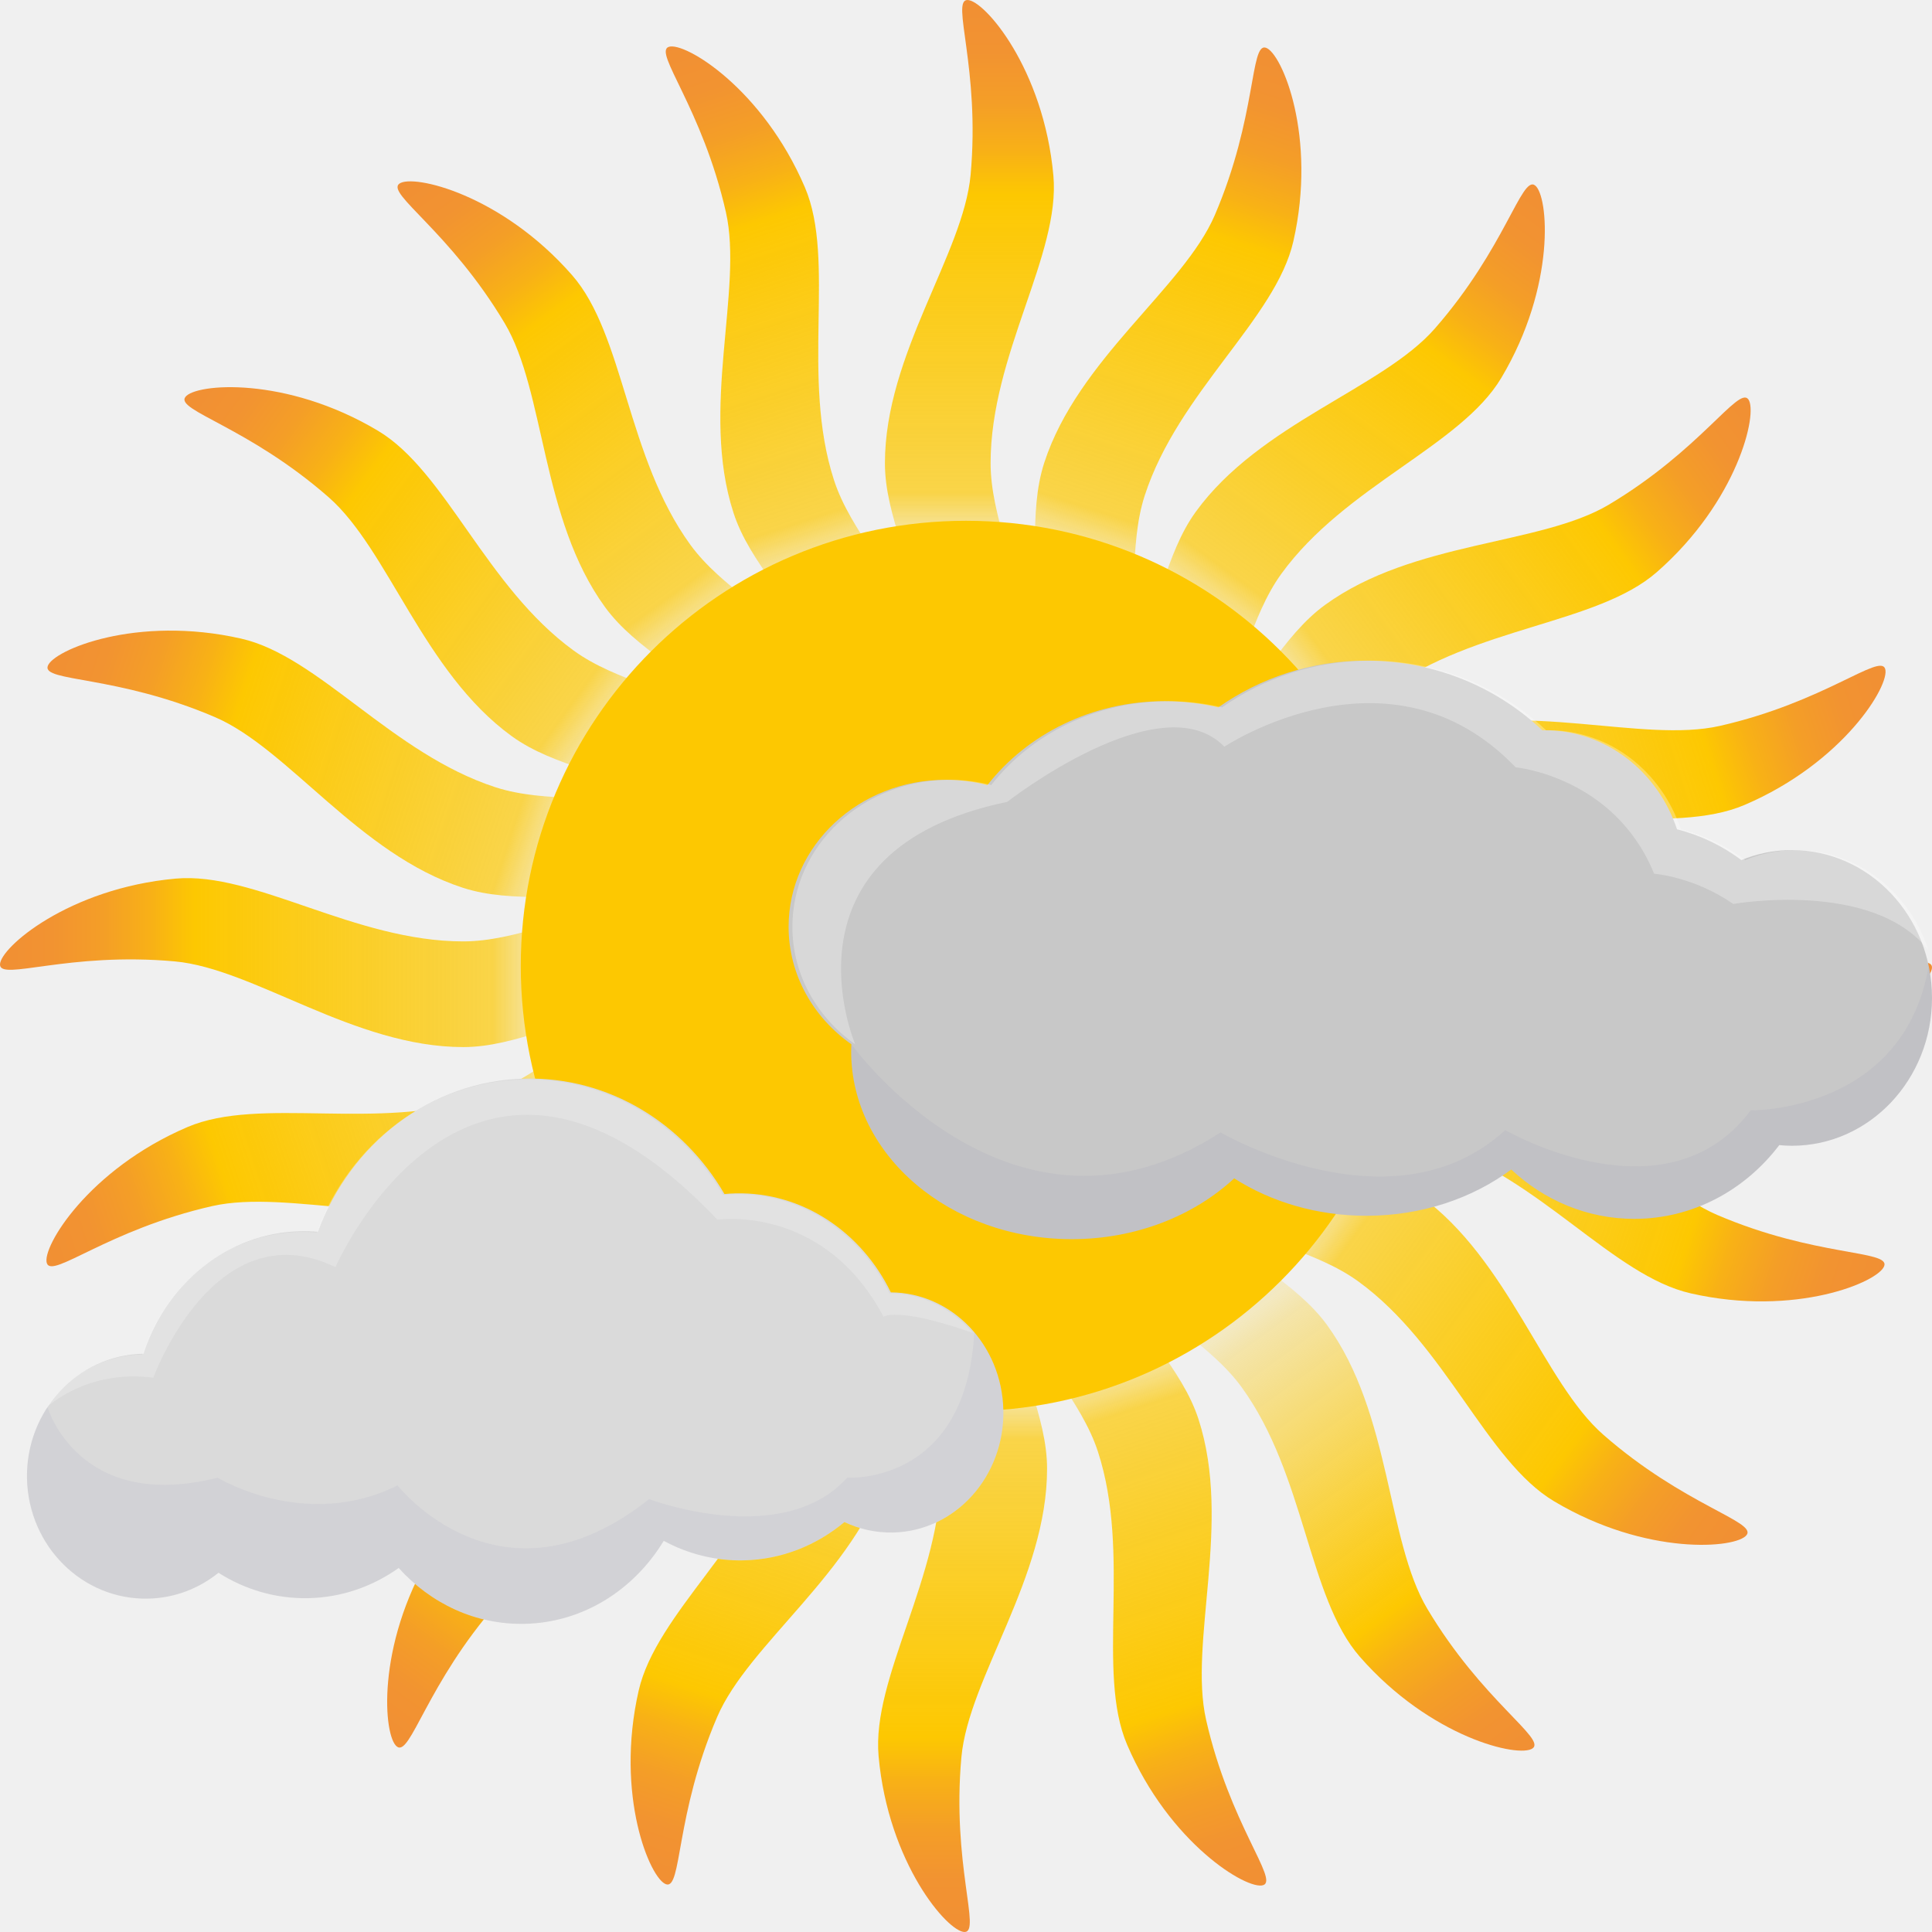
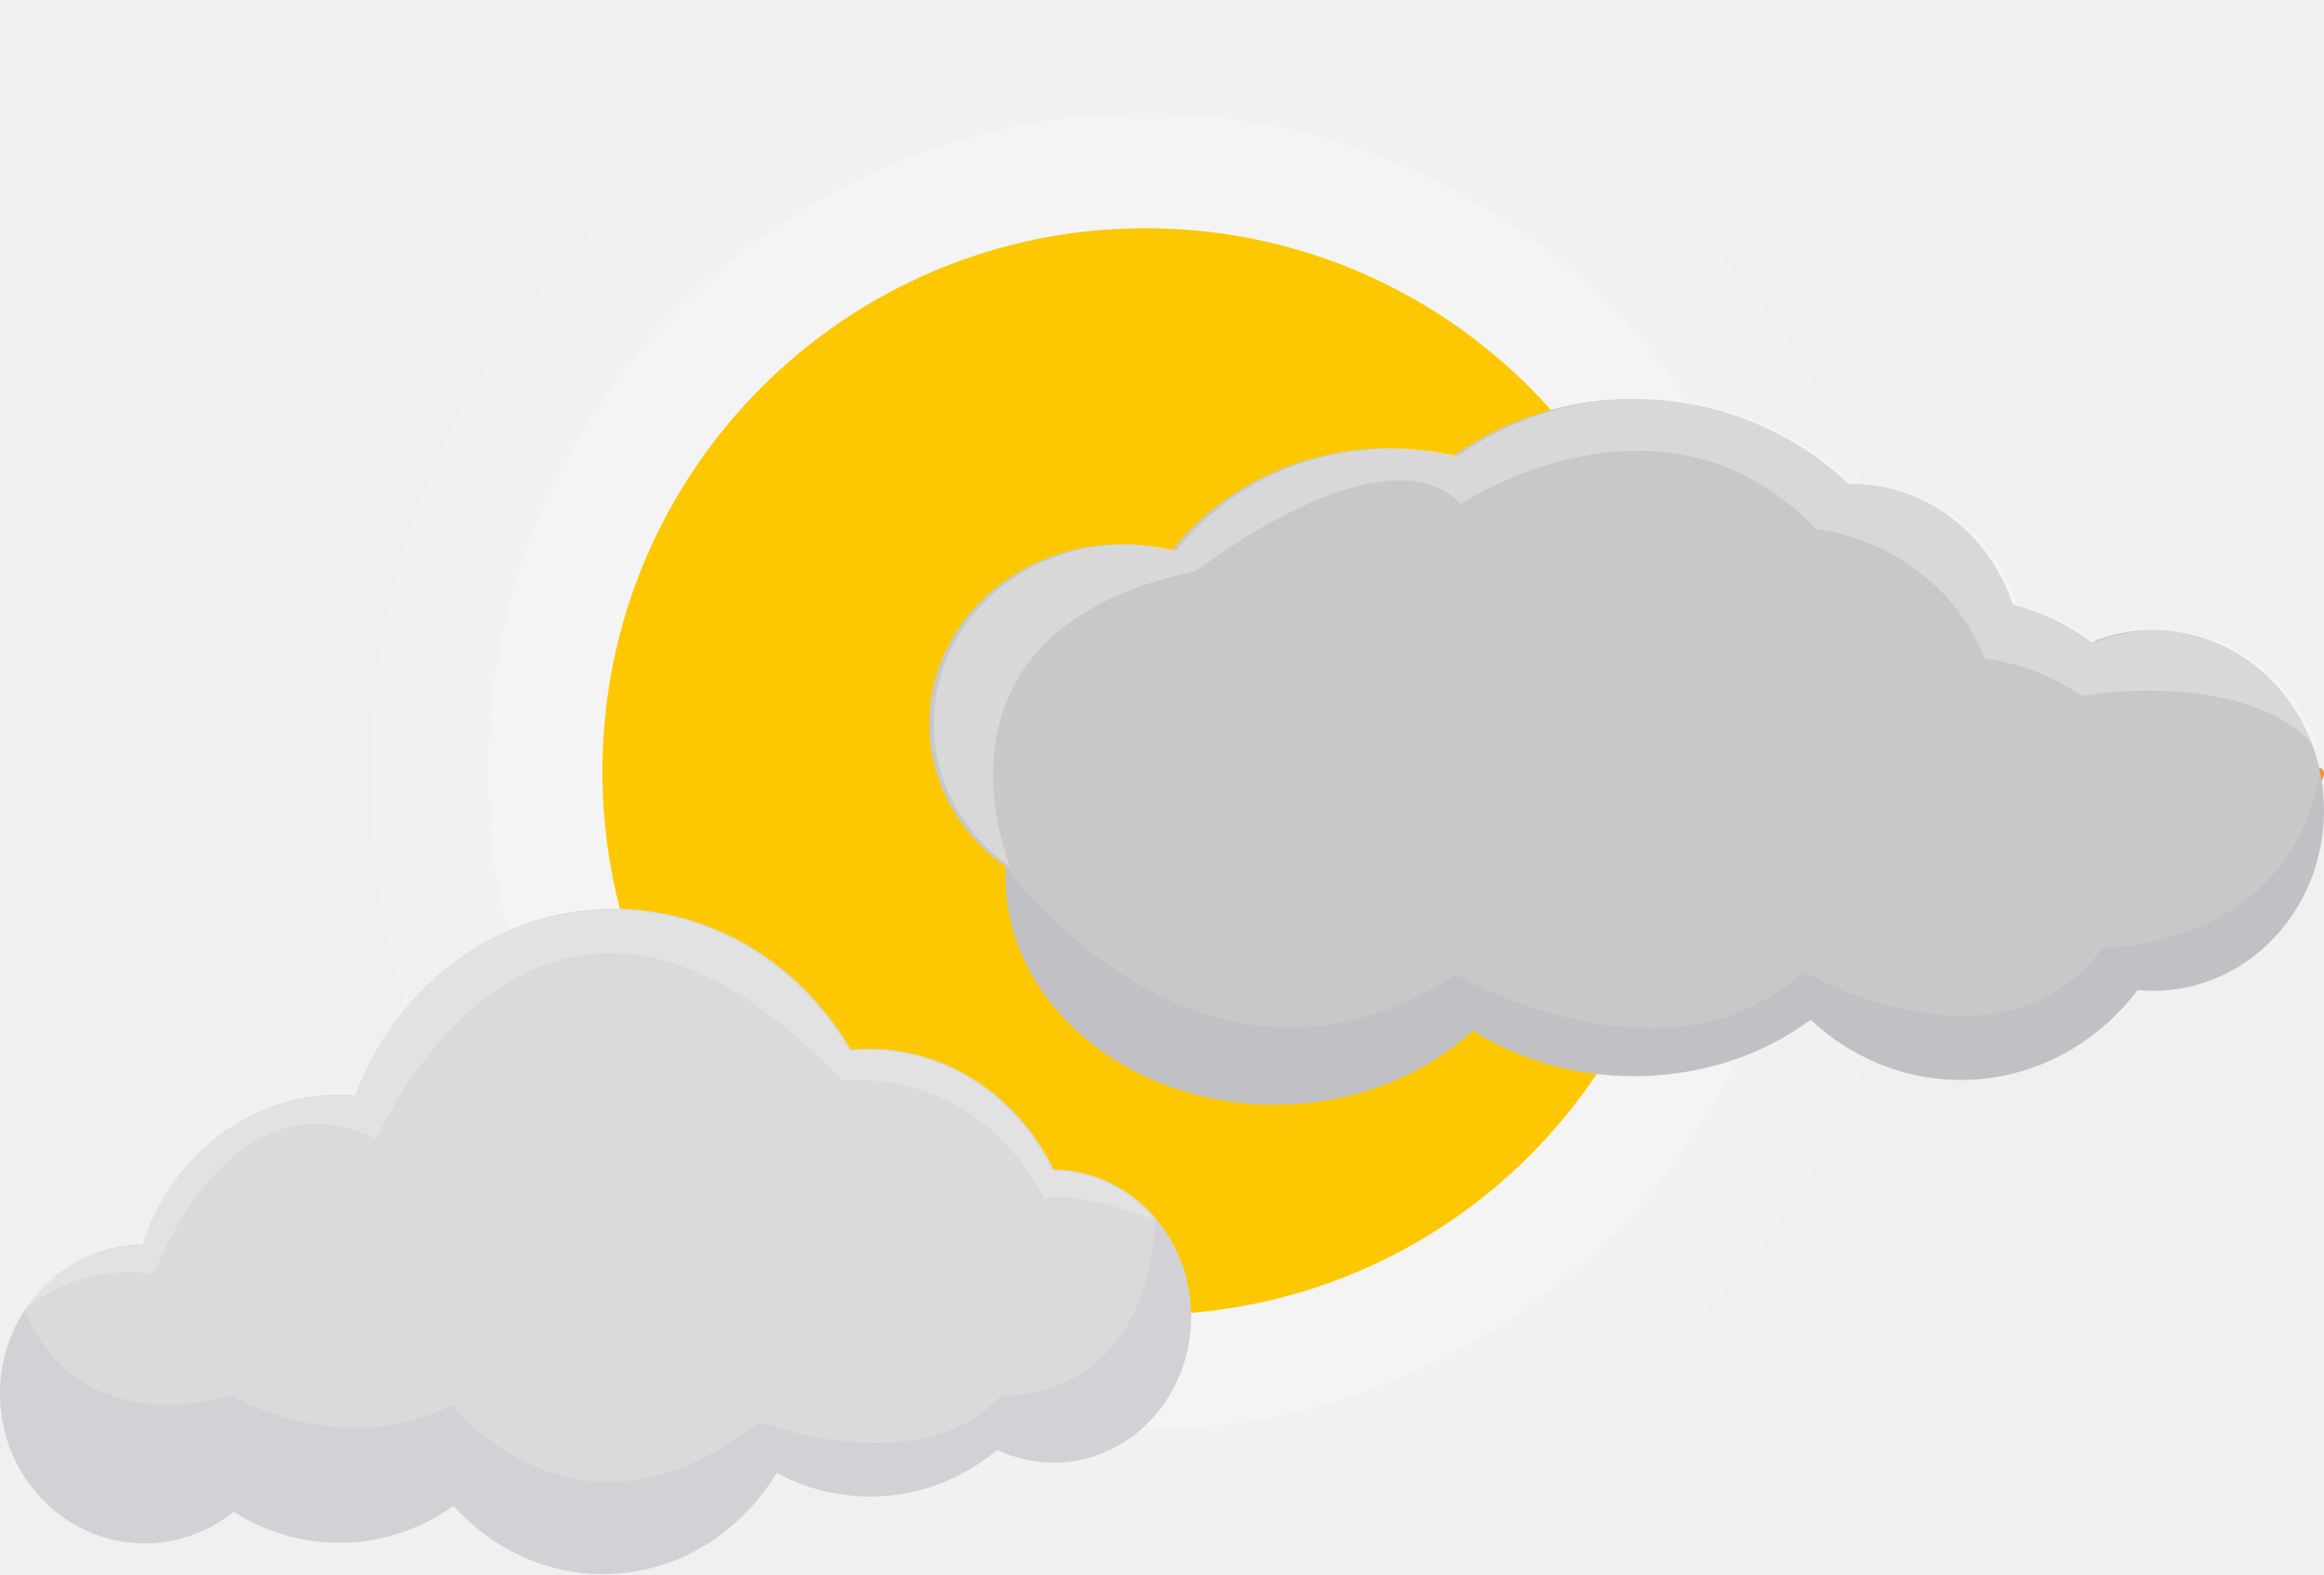
- <svg xmlns="http://www.w3.org/2000/svg" version="1.1" x="0px" y="0px" width="390.54px" height="390.541px" viewBox="0 0 390.54 390.541" enable-background="new 0 0 390.54 390.541" xml:space="preserve">
+ <svg xmlns="http://www.w3.org/2000/svg" version="1.1" x="0px" y="0px" width="385.087px" height="260.803px" viewBox="0 0 385.087 260.803" enable-background="new 0 0 385.087 260.803" xml:space="preserve">
+   <g id="Layer_5">
+     <circle opacity="0.1" fill="#FFFFFF" cx="189.819" cy="128.497" r="128.497" />
+   </g>
+   <g id="Layer_4">
+     <circle opacity="0.2" fill="#FFFFFF" cx="189.818" cy="127.808" r="108.997" />
+   </g>
  <g id="Layer_2">
-     <linearGradient id="SVGID_1_" gradientUnits="userSpaceOnUse" x1="195.96" y1="124.091" x2="195.96" y2="-0.455">
+     <linearGradient id="SVGID_1_" gradientUnits="userSpaceOnUse" x1="180.665" y1="37.794" x2="180.665" y2="-86.754" gradientTransform="matrix(-0.5878 -0.809 0.809 -0.5878 207.4465 337.4615)">
      <stop offset="0" style="stop-color:#FFFFFF;stop-opacity:0" />
      <stop offset="0.052" style="stop-color:#FEEDAE;stop-opacity:0.186" />
      <stop offset="0.105" style="stop-color:#FEDD64;stop-opacity:0.371" />
      <stop offset="0.148" style="stop-color:#FDD22E;stop-opacity:0.524" />
      <stop offset="0.18" style="stop-color:#FDCB0D;stop-opacity:0.638" />
      <stop offset="0.197" style="stop-color:#FDC800;stop-opacity:0.7" />
      <stop offset="0.68" style="stop-color:#FDC801" />
      <stop offset="0.75" style="stop-color:#F8B116" />
      <stop offset="0.83" style="stop-color:#F49E27" />
      <stop offset="0.912" style="stop-color:#F29331" />
      <stop offset="1" style="stop-color:#F18F34" />
    </linearGradient>
-     <path fill="url(#SVGID_1_)" d="M205.647,124.546c0.385-9.678-5.404-20.078-5.404-30.91c0-21.966,14.137-42.166,12.693-58.137   C210.979,13.872,198.956,0,195.562,0c-3.385,0,2.597,13.801,0.641,35.333c-1.455,15.997-17.322,36.26-17.322,58.303   c0,10.832,6.21,21.232,6.597,30.91H205.647z" />
-     <linearGradient id="SVGID_2_" gradientUnits="userSpaceOnUse" x1="192.251" y1="123.504" x2="192.251" y2="-1.042" gradientTransform="matrix(0.9511 -0.309 0.309 0.9511 -47.0765 69.3119)">
+     <path fill="url(#SVGID_1_)" d="M126.5,160.983c-8.057,5.379-13.066,16.174-21.83,22.541   c-17.771,12.912-42.424,13.347-54.494,23.904c-16.347,14.295-20.502,32.176-18.508,34.92c1.99,2.74,9.64-10.213,28.209-21.285   c13.797-8.228,39.518-7.298,57.35-20.256c8.765-6.368,13.528-17.506,21.129-23.505L126.5,160.983z" />
+     <linearGradient id="SVGID_2_" gradientUnits="userSpaceOnUse" x1="202.509" y1="44.625" x2="202.509" y2="-79.92" gradientTransform="matrix(0 1 -1 0 305.6226 -74.0117)">
      <stop offset="0" style="stop-color:#FFFFFF;stop-opacity:0" />
      <stop offset="0.052" style="stop-color:#FEEDAE;stop-opacity:0.186" />
      <stop offset="0.105" style="stop-color:#FEDD64;stop-opacity:0.371" />
      <stop offset="0.148" style="stop-color:#FDD22E;stop-opacity:0.524" />
      <stop offset="0.18" style="stop-color:#FDCB0D;stop-opacity:0.638" />
      <stop offset="0.197" style="stop-color:#FDC800;stop-opacity:0.7" />
      <stop offset="0.68" style="stop-color:#FDC801" />
      <stop offset="0.75" style="stop-color:#F8B116" />
      <stop offset="0.83" style="stop-color:#F49E27" />
      <stop offset="0.912" style="stop-color:#F29331" />
      <stop offset="1" style="stop-color:#F18F34" />
    </linearGradient>
-     <path fill="url(#SVGID_2_)" d="M183.284,124.801c-2.624-9.323-11.344-17.425-14.691-27.727   c-6.788-20.891,0.416-44.472-5.894-59.214c-8.544-19.965-24.266-29.442-27.493-28.394c-3.22,1.046,6.734,12.323,11.528,33.406   c3.56,15.663-5.271,39.839,1.541,60.803c3.348,10.302,12.468,18.273,15.826,27.358L183.284,124.801z" />
-     <linearGradient id="SVGID_3_" gradientUnits="userSpaceOnUse" x1="188.904" y1="121.799" x2="188.904" y2="-2.747" gradientTransform="matrix(0.809 -0.5878 0.5878 0.809 -70.4297 149.7777)">
-       <stop offset="0" style="stop-color:#FFFFFF;stop-opacity:0" />
-       <stop offset="0.052" style="stop-color:#FEEDAE;stop-opacity:0.186" />
-       <stop offset="0.105" style="stop-color:#FEDD64;stop-opacity:0.371" />
-       <stop offset="0.148" style="stop-color:#FDD22E;stop-opacity:0.524" />
-       <stop offset="0.18" style="stop-color:#FDCB0D;stop-opacity:0.638" />
-       <stop offset="0.197" style="stop-color:#FDC800;stop-opacity:0.7" />
-       <stop offset="0.68" style="stop-color:#FDC801" />
-       <stop offset="0.75" style="stop-color:#F8B116" />
-       <stop offset="0.83" style="stop-color:#F49E27" />
-       <stop offset="0.912" style="stop-color:#F29331" />
-       <stop offset="1" style="stop-color:#F18F34" />
-     </linearGradient>
-     <path fill="url(#SVGID_3_)" d="M162.095,131.954c-5.377-8.057-16.173-13.067-22.541-21.83   c-12.911-17.771-13.347-42.423-23.903-54.495c-14.295-16.347-32.176-20.502-34.921-18.507c-2.739,1.989,10.213,9.639,21.286,28.208   c8.227,13.796,7.299,39.518,20.256,57.35c6.367,8.764,17.504,13.527,23.505,21.129L162.095,131.954z" />
-     <linearGradient id="SVGID_4_" gradientUnits="userSpaceOnUse" x1="186.25" y1="119.145" x2="186.25" y2="-5.401" gradientTransform="matrix(0.5878 -0.809 0.809 0.5878 -67.7744 233.5231)">
-       <stop offset="0" style="stop-color:#FFFFFF;stop-opacity:0" />
-       <stop offset="0.052" style="stop-color:#FEEDAE;stop-opacity:0.186" />
-       <stop offset="0.105" style="stop-color:#FEDD64;stop-opacity:0.371" />
-       <stop offset="0.148" style="stop-color:#FDD22E;stop-opacity:0.524" />
-       <stop offset="0.18" style="stop-color:#FDCB0D;stop-opacity:0.638" />
-       <stop offset="0.197" style="stop-color:#FDC800;stop-opacity:0.7" />
-       <stop offset="0.68" style="stop-color:#FDC801" />
-       <stop offset="0.75" style="stop-color:#F8B116" />
-       <stop offset="0.83" style="stop-color:#F49E27" />
-       <stop offset="0.912" style="stop-color:#F29331" />
-       <stop offset="1" style="stop-color:#F18F34" />
-     </linearGradient>
-     <path fill="url(#SVGID_4_)" d="M144.152,145.305c-7.604-6.001-19.419-7.43-28.184-13.796   c-17.771-12.911-25.803-36.223-39.573-44.441c-18.646-11.129-36.937-9.556-38.931-6.811c-1.99,2.739,12.691,6.011,28.961,20.25   c12.088,10.579,19.153,35.328,36.986,48.283c8.764,6.368,20.828,7.456,28.884,12.832L144.152,145.305z" />
-     <linearGradient id="SVGID_5_" gradientUnits="userSpaceOnUse" x1="184.545" y1="115.799" x2="184.545" y2="-8.748" gradientTransform="matrix(0.309 -0.9511 0.9511 0.309 -39.3704 312.3488)">
-       <stop offset="0" style="stop-color:#FFFFFF;stop-opacity:0" />
-       <stop offset="0.052" style="stop-color:#FEEDAE;stop-opacity:0.186" />
-       <stop offset="0.105" style="stop-color:#FEDD64;stop-opacity:0.371" />
-       <stop offset="0.148" style="stop-color:#FDD22E;stop-opacity:0.524" />
-       <stop offset="0.18" style="stop-color:#FDCB0D;stop-opacity:0.638" />
-       <stop offset="0.197" style="stop-color:#FDC800;stop-opacity:0.7" />
-       <stop offset="0.68" style="stop-color:#FDC801" />
-       <stop offset="0.75" style="stop-color:#F8B116" />
-       <stop offset="0.83" style="stop-color:#F49E27" />
-       <stop offset="0.912" style="stop-color:#F29331" />
-       <stop offset="1" style="stop-color:#F18F34" />
-     </linearGradient>
-     <path fill="url(#SVGID_5_)" d="M131.214,163.547c-9.086-3.358-20.765-1.065-31.067-4.412   c-20.891-6.787-35.733-26.476-51.369-30.037c-21.174-4.823-38.082,2.326-39.13,5.553c-1.047,3.22,13.928,1.795,33.801,10.31   c14.766,6.326,29.133,27.681,50.097,34.491c10.303,3.348,22.113,0.655,31.436,3.278L131.214,163.547z" />
-     <linearGradient id="SVGID_6_" gradientUnits="userSpaceOnUse" x1="183.96" y1="112.09" x2="183.96" y2="-12.456" gradientTransform="matrix(-2.980232e-008 -1 1 -2.980232e-008 12.0015 378.54)">
-       <stop offset="0" style="stop-color:#FFFFFF;stop-opacity:0" />
-       <stop offset="0.052" style="stop-color:#FEEDAE;stop-opacity:0.186" />
-       <stop offset="0.105" style="stop-color:#FEDD64;stop-opacity:0.371" />
-       <stop offset="0.148" style="stop-color:#FDD22E;stop-opacity:0.524" />
-       <stop offset="0.18" style="stop-color:#FDCB0D;stop-opacity:0.638" />
-       <stop offset="0.197" style="stop-color:#FDC800;stop-opacity:0.7" />
-       <stop offset="0.68" style="stop-color:#FDC801" />
-       <stop offset="0.75" style="stop-color:#F8B116" />
-       <stop offset="0.83" style="stop-color:#F49E27" />
-       <stop offset="0.912" style="stop-color:#F29331" />
-       <stop offset="1" style="stop-color:#F18F34" />
-     </linearGradient>
-     <path fill="url(#SVGID_6_)" d="M124.546,184.894c-9.679-0.385-20.078,5.404-30.91,5.404c-21.966,0.001-42.166-14.138-58.138-12.692   C13.871,179.563-0.001,191.586,0,194.979c-0.001,3.386,13.801-2.597,35.332-0.64c15.998,1.454,36.261,17.324,58.304,17.322   c10.833,0,21.233-6.21,30.91-6.596V184.894z" />
-     <linearGradient id="SVGID_7_" gradientUnits="userSpaceOnUse" x1="184.547" y1="108.381" x2="184.547" y2="-16.165" gradientTransform="matrix(-0.309 -0.9511 0.9511 -0.309 81.3134 425.6165)">
-       <stop offset="0" style="stop-color:#FFFFFF;stop-opacity:0" />
-       <stop offset="0.052" style="stop-color:#FEEDAE;stop-opacity:0.186" />
-       <stop offset="0.105" style="stop-color:#FEDD64;stop-opacity:0.371" />
-       <stop offset="0.148" style="stop-color:#FDD22E;stop-opacity:0.524" />
-       <stop offset="0.18" style="stop-color:#FDCB0D;stop-opacity:0.638" />
-       <stop offset="0.197" style="stop-color:#FDC800;stop-opacity:0.7" />
-       <stop offset="0.68" style="stop-color:#FDC801" />
-       <stop offset="0.75" style="stop-color:#F8B116" />
-       <stop offset="0.83" style="stop-color:#F49E27" />
-       <stop offset="0.912" style="stop-color:#F29331" />
-       <stop offset="1" style="stop-color:#F18F34" />
-     </linearGradient>
-     <path fill="url(#SVGID_7_)" d="M124.801,207.257c-9.324,2.625-17.426,11.344-27.728,14.691   c-20.891,6.789-44.472-0.416-59.214,5.895c-19.964,8.544-29.441,24.266-28.393,27.492c1.046,3.221,12.323-6.734,33.405-11.526   c15.664-3.562,39.839,5.271,60.803-1.543c10.303-3.348,18.275-12.468,27.358-15.825L124.801,207.257z" />
-     <linearGradient id="SVGID_8_" gradientUnits="userSpaceOnUse" x1="186.251" y1="105.034" x2="186.251" y2="-19.512" gradientTransform="matrix(-0.5878 -0.809 0.809 -0.5878 161.7806 448.9698)">
-       <stop offset="0" style="stop-color:#FFFFFF;stop-opacity:0" />
-       <stop offset="0.052" style="stop-color:#FEEDAE;stop-opacity:0.186" />
-       <stop offset="0.105" style="stop-color:#FEDD64;stop-opacity:0.371" />
-       <stop offset="0.148" style="stop-color:#FDD22E;stop-opacity:0.524" />
-       <stop offset="0.18" style="stop-color:#FDCB0D;stop-opacity:0.638" />
-       <stop offset="0.197" style="stop-color:#FDC800;stop-opacity:0.7" />
-       <stop offset="0.68" style="stop-color:#FDC801" />
-       <stop offset="0.75" style="stop-color:#F8B116" />
-       <stop offset="0.83" style="stop-color:#F49E27" />
-       <stop offset="0.912" style="stop-color:#F29331" />
-       <stop offset="1" style="stop-color:#F18F34" />
-     </linearGradient>
-     <path fill="url(#SVGID_8_)" d="M131.953,228.446c-8.057,5.379-13.066,16.174-21.83,22.541   c-17.771,12.912-42.424,13.347-54.494,23.904c-16.347,14.295-20.502,32.176-18.508,34.92c1.99,2.74,9.64-10.213,28.209-21.285   c13.797-8.228,39.518-7.298,57.35-20.256c8.765-6.368,13.528-17.506,21.129-23.505L131.953,228.446z" />
-     <linearGradient id="SVGID_9_" gradientUnits="userSpaceOnUse" x1="188.907" y1="102.381" x2="188.907" y2="-22.165" gradientTransform="matrix(-0.809 -0.5878 0.5878 -0.809 245.5255 446.3155)">
-       <stop offset="0" style="stop-color:#FFFFFF;stop-opacity:0" />
-       <stop offset="0.052" style="stop-color:#FEEDAE;stop-opacity:0.186" />
-       <stop offset="0.105" style="stop-color:#FEDD64;stop-opacity:0.371" />
-       <stop offset="0.148" style="stop-color:#FDD22E;stop-opacity:0.524" />
-       <stop offset="0.18" style="stop-color:#FDCB0D;stop-opacity:0.638" />
-       <stop offset="0.197" style="stop-color:#FDC800;stop-opacity:0.7" />
-       <stop offset="0.68" style="stop-color:#FDC801" />
-       <stop offset="0.75" style="stop-color:#F8B116" />
-       <stop offset="0.83" style="stop-color:#F49E27" />
-       <stop offset="0.912" style="stop-color:#F29331" />
-       <stop offset="1" style="stop-color:#F18F34" />
-     </linearGradient>
-     <path fill="url(#SVGID_9_)" d="M145.304,246.389c-6,7.605-7.429,19.42-13.796,28.184c-12.911,17.771-36.224,25.804-44.44,39.574   c-11.129,18.646-9.556,36.937-6.811,38.93c2.739,1.991,6.012-12.691,20.251-28.96c10.578-12.089,35.328-19.152,48.283-36.986   c6.367-8.766,7.456-20.83,12.831-28.884L145.304,246.389z" />
-     <linearGradient id="SVGID_10_" gradientUnits="userSpaceOnUse" x1="192.251" y1="100.674" x2="192.251" y2="-23.872" gradientTransform="matrix(-0.9511 -0.309 0.309 -0.9511 324.3517 417.9085)">
-       <stop offset="0" style="stop-color:#FFFFFF;stop-opacity:0" />
-       <stop offset="0.052" style="stop-color:#FEEDAE;stop-opacity:0.186" />
-       <stop offset="0.105" style="stop-color:#FEDD64;stop-opacity:0.371" />
-       <stop offset="0.148" style="stop-color:#FDD22E;stop-opacity:0.524" />
-       <stop offset="0.18" style="stop-color:#FDCB0D;stop-opacity:0.638" />
-       <stop offset="0.197" style="stop-color:#FDC800;stop-opacity:0.7" />
-       <stop offset="0.68" style="stop-color:#FDC801" />
-       <stop offset="0.75" style="stop-color:#F8B116" />
-       <stop offset="0.83" style="stop-color:#F49E27" />
-       <stop offset="0.912" style="stop-color:#F29331" />
-       <stop offset="1" style="stop-color:#F18F34" />
-     </linearGradient>
-     <path fill="url(#SVGID_10_)" d="M163.546,259.327c-3.356,9.088-1.064,20.766-4.411,31.067   c-6.788,20.892-26.478,35.735-30.037,51.37c-4.822,21.174,2.326,38.082,5.553,39.129c3.221,1.048,1.796-13.928,10.311-33.801   c6.325-14.766,27.682-29.131,34.49-50.096c3.348-10.305,0.655-22.114,3.278-31.436L163.546,259.327z" />
-     <linearGradient id="SVGID_11_" gradientUnits="userSpaceOnUse" x1="195.963" y1="100.09" x2="195.963" y2="-24.456" gradientTransform="matrix(-1 0 0 -1 390.5439 366.5391)">
-       <stop offset="0" style="stop-color:#FFFFFF;stop-opacity:0" />
-       <stop offset="0.052" style="stop-color:#FEEDAE;stop-opacity:0.186" />
-       <stop offset="0.105" style="stop-color:#FEDD64;stop-opacity:0.371" />
-       <stop offset="0.148" style="stop-color:#FDD22E;stop-opacity:0.524" />
-       <stop offset="0.18" style="stop-color:#FDCB0D;stop-opacity:0.638" />
-       <stop offset="0.197" style="stop-color:#FDC800;stop-opacity:0.7" />
-       <stop offset="0.68" style="stop-color:#FDC801" />
-       <stop offset="0.75" style="stop-color:#F8B116" />
-       <stop offset="0.83" style="stop-color:#F49E27" />
-       <stop offset="0.912" style="stop-color:#F29331" />
-       <stop offset="1" style="stop-color:#F18F34" />
-     </linearGradient>
-     <path fill="url(#SVGID_11_)" d="M184.893,265.995c-0.383,9.681,5.405,20.078,5.405,30.91c0.001,21.967-14.139,42.168-12.692,58.138   c1.957,21.628,13.98,35.5,17.373,35.498c3.388,0.001-2.595-13.801-0.639-35.333c1.452-15.997,17.324-36.259,17.32-58.301   c0-10.836-6.209-21.235-6.596-30.91L184.893,265.995z" />
-     <linearGradient id="SVGID_12_" gradientUnits="userSpaceOnUse" x1="199.671" y1="100.677" x2="199.671" y2="-23.87" gradientTransform="matrix(-0.9511 0.309 -0.309 -0.9511 437.6185 297.2262)">
-       <stop offset="0" style="stop-color:#FFFFFF;stop-opacity:0" />
-       <stop offset="0.052" style="stop-color:#FEEDAE;stop-opacity:0.186" />
-       <stop offset="0.105" style="stop-color:#FEDD64;stop-opacity:0.371" />
-       <stop offset="0.148" style="stop-color:#FDD22E;stop-opacity:0.524" />
-       <stop offset="0.18" style="stop-color:#FDCB0D;stop-opacity:0.638" />
-       <stop offset="0.197" style="stop-color:#FDC800;stop-opacity:0.7" />
-       <stop offset="0.68" style="stop-color:#FDC801" />
-       <stop offset="0.75" style="stop-color:#F8B116" />
-       <stop offset="0.83" style="stop-color:#F49E27" />
-       <stop offset="0.912" style="stop-color:#F29331" />
-       <stop offset="1" style="stop-color:#F18F34" />
-     </linearGradient>
-     <path fill="url(#SVGID_12_)" d="M207.255,265.74c2.627,9.325,11.346,17.426,14.693,27.728c6.789,20.892-0.416,44.473,5.893,59.214   c8.545,19.965,24.268,29.442,27.494,28.393c3.221-1.046-6.734-12.323-11.527-33.406c-3.563-15.663,5.271-39.838-1.543-60.8   c-3.348-10.306-12.469-18.277-15.824-27.359L207.255,265.74z" />
-     <linearGradient id="SVGID_13_" gradientUnits="userSpaceOnUse" x1="203.012" y1="102.38" x2="203.012" y2="-22.167" gradientTransform="matrix(-0.809 0.5878 -0.5878 -0.809 460.9698 216.7604)">
-       <stop offset="0" style="stop-color:#FFFFFF;stop-opacity:0" />
-       <stop offset="0.052" style="stop-color:#FEEDAE;stop-opacity:0.08" />
-       <stop offset="0.105" style="stop-color:#FEDD64;stop-opacity:0.159" />
-       <stop offset="0.148" style="stop-color:#FDD22E;stop-opacity:0.225" />
-       <stop offset="0.18" style="stop-color:#FDCB0D;stop-opacity:0.273" />
-       <stop offset="0.197" style="stop-color:#FDC800;stop-opacity:0.3" />
-       <stop offset="0.68" style="stop-color:#FDC801" />
-       <stop offset="0.75" style="stop-color:#F8B116" />
-       <stop offset="0.83" style="stop-color:#F49E27" />
-       <stop offset="0.912" style="stop-color:#F29331" />
-       <stop offset="1" style="stop-color:#F18F34" />
-     </linearGradient>
-     <path fill="url(#SVGID_13_)" d="M228.444,258.588c5.381,8.057,16.176,13.067,22.543,21.83   c12.912,17.771,13.346,42.425,23.902,54.494c14.297,16.348,32.178,20.503,34.922,18.507c2.74-1.989-10.213-9.639-21.287-28.208   c-8.229-13.796-7.295-39.518-20.254-57.349c-6.369-8.766-17.508-13.529-23.504-21.13L228.444,258.588z" />
-     <linearGradient id="SVGID_14_" gradientUnits="userSpaceOnUse" x1="205.668" y1="105.036" x2="205.668" y2="-19.509" gradientTransform="matrix(-0.5878 0.809 -0.809 -0.5878 458.3135 133.015)">
-       <stop offset="0" style="stop-color:#FFFFFF;stop-opacity:0" />
-       <stop offset="0.052" style="stop-color:#FEEDAE;stop-opacity:0.186" />
-       <stop offset="0.105" style="stop-color:#FEDD64;stop-opacity:0.371" />
-       <stop offset="0.148" style="stop-color:#FDD22E;stop-opacity:0.524" />
-       <stop offset="0.18" style="stop-color:#FDCB0D;stop-opacity:0.638" />
-       <stop offset="0.197" style="stop-color:#FDC800;stop-opacity:0.7" />
-       <stop offset="0.68" style="stop-color:#FDC801" />
-       <stop offset="0.75" style="stop-color:#F8B116" />
-       <stop offset="0.83" style="stop-color:#F49E27" />
-       <stop offset="0.912" style="stop-color:#F29331" />
-       <stop offset="1" style="stop-color:#F18F34" />
-     </linearGradient>
-     <path fill="url(#SVGID_14_)" d="M246.388,245.237c7.607,6,19.42,7.43,28.184,13.796c17.773,12.91,25.805,36.224,39.572,44.44   c18.648,11.13,36.939,9.556,38.932,6.81c1.992-2.738-12.689-6.011-28.961-20.249c-12.088-10.578-19.15-35.329-36.984-48.283   c-8.768-6.368-20.832-7.457-28.885-12.832L246.388,245.237z" />
-     <linearGradient id="SVGID_15_" gradientUnits="userSpaceOnUse" x1="207.372" y1="108.382" x2="207.372" y2="-16.163" gradientTransform="matrix(-0.309 0.9511 -0.9511 -0.309 429.9105 54.1898)">
-       <stop offset="0" style="stop-color:#FFFFFF;stop-opacity:0" />
-       <stop offset="0.052" style="stop-color:#FEEDAE;stop-opacity:0.186" />
-       <stop offset="0.105" style="stop-color:#FEDD64;stop-opacity:0.371" />
-       <stop offset="0.148" style="stop-color:#FDD22E;stop-opacity:0.524" />
-       <stop offset="0.18" style="stop-color:#FDCB0D;stop-opacity:0.638" />
-       <stop offset="0.197" style="stop-color:#FDC800;stop-opacity:0.7" />
-       <stop offset="0.68" style="stop-color:#FDC801" />
-       <stop offset="0.75" style="stop-color:#F8B116" />
-       <stop offset="0.83" style="stop-color:#F49E27" />
-       <stop offset="0.912" style="stop-color:#F29331" />
-       <stop offset="1" style="stop-color:#F18F34" />
-     </linearGradient>
-     <path fill="url(#SVGID_15_)" d="M259.325,226.996c9.09,3.354,20.768,1.064,31.068,4.411c20.893,6.786,35.734,26.477,51.369,30.036   c21.176,4.823,38.084-2.326,39.129-5.554c1.049-3.22-13.926-1.795-33.799-10.309c-14.768-6.324-29.131-27.682-50.096-34.491   c-10.307-3.347-22.117-0.654-31.436-3.278L259.325,226.996z" />
-     <linearGradient id="SVGID_16_" gradientUnits="userSpaceOnUse" x1="207.962" y1="112.088" x2="207.962" y2="-12.457" gradientTransform="matrix(2.980232e-008 1 -1 2.980232e-008 378.5371 -12.001)">
-       <stop offset="0" style="stop-color:#FFFFFF;stop-opacity:0" />
-       <stop offset="0.052" style="stop-color:#FEEDAE;stop-opacity:0.186" />
-       <stop offset="0.105" style="stop-color:#FEDD64;stop-opacity:0.371" />
-       <stop offset="0.148" style="stop-color:#FDD22E;stop-opacity:0.524" />
-       <stop offset="0.18" style="stop-color:#FDCB0D;stop-opacity:0.638" />
-       <stop offset="0.197" style="stop-color:#FDC800;stop-opacity:0.7" />
-       <stop offset="0.68" style="stop-color:#FDC801" />
-       <stop offset="0.75" style="stop-color:#F8B116" />
-       <stop offset="0.83" style="stop-color:#F49E27" />
-       <stop offset="0.912" style="stop-color:#F29331" />
-       <stop offset="1" style="stop-color:#F18F34" />
-     </linearGradient>
-     <path fill="url(#SVGID_16_)" d="M265.995,205.649c9.68,0.381,20.078-5.405,30.91-5.406c21.967-0.002,42.166,14.139,58.135,12.693   c21.631-1.957,35.502-13.981,35.5-17.374c0.002-3.386-13.799,2.597-35.332,0.641c-15.998-1.452-36.26-17.325-58.303-17.322   c-10.834,0.001-21.236,6.212-30.908,6.596L265.995,205.649z" />
-     <linearGradient id="SVGID_17_" gradientUnits="userSpaceOnUse" x1="207.373" y1="115.796" x2="207.373" y2="-8.75" gradientTransform="matrix(0.309 0.9511 -0.9511 0.309 309.2257 -59.0755)">
-       <stop offset="0" style="stop-color:#FFFFFF;stop-opacity:0" />
-       <stop offset="0.052" style="stop-color:#FEEDAE;stop-opacity:0.186" />
-       <stop offset="0.105" style="stop-color:#FEDD64;stop-opacity:0.371" />
-       <stop offset="0.148" style="stop-color:#FDD22E;stop-opacity:0.524" />
-       <stop offset="0.18" style="stop-color:#FDCB0D;stop-opacity:0.638" />
-       <stop offset="0.197" style="stop-color:#FDC800;stop-opacity:0.7" />
-       <stop offset="0.68" style="stop-color:#FDC801" />
-       <stop offset="0.75" style="stop-color:#F8B116" />
-       <stop offset="0.83" style="stop-color:#F49E27" />
-       <stop offset="0.912" style="stop-color:#F29331" />
-       <stop offset="1" style="stop-color:#F18F34" />
-     </linearGradient>
-     <path fill="url(#SVGID_17_)" d="M265.739,183.286c9.326-2.629,17.426-11.346,27.729-14.692c20.891-6.79,44.471,0.416,59.211-5.894   c19.967-8.545,29.445-24.268,28.395-27.493c-1.045-3.222-12.322,6.733-33.404,11.526c-15.664,3.563-39.84-5.272-60.803,1.543   c-10.305,3.349-18.277,12.469-27.357,15.824L265.739,183.286z" />
-     <linearGradient id="SVGID_18_" gradientUnits="userSpaceOnUse" x1="205.667" y1="119.142" x2="205.667" y2="-5.404" gradientTransform="matrix(0.5878 0.809 -0.809 0.5878 228.7594 -82.4287)">
-       <stop offset="0" style="stop-color:#FFFFFF;stop-opacity:0" />
-       <stop offset="0.052" style="stop-color:#FEEDAE;stop-opacity:0.186" />
-       <stop offset="0.105" style="stop-color:#FEDD64;stop-opacity:0.371" />
-       <stop offset="0.148" style="stop-color:#FDD22E;stop-opacity:0.524" />
-       <stop offset="0.18" style="stop-color:#FDCB0D;stop-opacity:0.638" />
-       <stop offset="0.197" style="stop-color:#FDC800;stop-opacity:0.7" />
-       <stop offset="0.68" style="stop-color:#FDC801" />
-       <stop offset="0.75" style="stop-color:#F8B116" />
-       <stop offset="0.83" style="stop-color:#F49E27" />
-       <stop offset="0.912" style="stop-color:#F29331" />
-       <stop offset="1" style="stop-color:#F18F34" />
-     </linearGradient>
-     <path fill="url(#SVGID_18_)" d="M258.587,162.097c8.057-5.382,13.066-16.175,21.83-22.542   c17.771-12.914,42.424-13.347,54.492-23.902c16.35-14.297,20.506-32.179,18.51-34.922c-1.99-2.741-9.639,10.211-28.209,21.285   c-13.795,8.229-39.518,7.296-57.35,20.256c-8.764,6.369-13.529,17.507-21.129,23.504L258.587,162.097z" />
-     <linearGradient id="SVGID_19_" gradientUnits="userSpaceOnUse" x1="203.013" y1="121.798" x2="203.013" y2="-2.747" gradientTransform="matrix(0.809 0.5878 -0.5878 0.809 145.0155 -79.7735)">
-       <stop offset="0" style="stop-color:#FFFFFF;stop-opacity:0" />
-       <stop offset="0.052" style="stop-color:#FEEDAE;stop-opacity:0.186" />
-       <stop offset="0.105" style="stop-color:#FEDD64;stop-opacity:0.371" />
-       <stop offset="0.148" style="stop-color:#FDD22E;stop-opacity:0.524" />
-       <stop offset="0.18" style="stop-color:#FDCB0D;stop-opacity:0.638" />
-       <stop offset="0.197" style="stop-color:#FDC800;stop-opacity:0.7" />
-       <stop offset="0.68" style="stop-color:#FDC801" />
-       <stop offset="0.75" style="stop-color:#F8B116" />
-       <stop offset="0.83" style="stop-color:#F49E27" />
-       <stop offset="0.912" style="stop-color:#F29331" />
-       <stop offset="1" style="stop-color:#F18F34" />
-     </linearGradient>
-     <path fill="url(#SVGID_19_)" d="M245.237,144.154c5.998-7.608,7.428-19.421,13.795-28.185   c12.91-17.773,36.223-25.803,44.439-39.571c11.131-18.649,9.557-36.94,6.811-38.933c-2.738-1.992-6.01,12.689-20.248,28.96   c-10.578,12.088-35.33,19.15-48.285,36.986c-6.367,8.767-7.457,20.832-12.83,28.883L245.237,144.154z" />
-     <linearGradient id="SVGID_20_" gradientUnits="userSpaceOnUse" x1="199.668" y1="123.501" x2="199.668" y2="-1.044" gradientTransform="matrix(0.9511 0.309 -0.309 0.9511 66.1903 -51.3694)">
-       <stop offset="0" style="stop-color:#FFFFFF;stop-opacity:0" />
-       <stop offset="0.052" style="stop-color:#FEEDAE;stop-opacity:0.186" />
-       <stop offset="0.105" style="stop-color:#FEDD64;stop-opacity:0.371" />
-       <stop offset="0.148" style="stop-color:#FDD22E;stop-opacity:0.524" />
-       <stop offset="0.18" style="stop-color:#FDCB0D;stop-opacity:0.638" />
-       <stop offset="0.197" style="stop-color:#FDC800;stop-opacity:0.7" />
-       <stop offset="0.68" style="stop-color:#FDC801" />
-       <stop offset="0.75" style="stop-color:#F8B116" />
-       <stop offset="0.83" style="stop-color:#F49E27" />
-       <stop offset="0.912" style="stop-color:#F29331" />
-       <stop offset="1" style="stop-color:#F18F34" />
-     </linearGradient>
-     <path fill="url(#SVGID_20_)" d="M226.997,131.215c3.352-9.089,1.063-20.766,4.41-31.068c6.785-20.893,26.475-35.734,30.035-51.367   c4.824-21.176-2.326-38.086-5.553-39.132c-3.221-1.048-1.795,13.926-10.309,33.8c-6.324,14.765-27.684,29.13-34.492,50.096   c-3.346,10.305-0.654,22.117-3.277,31.435L226.997,131.215z" />
-     <circle id="Sun" fill="#FDC801" cx="195.271" cy="195.272" r="90" />
+     <path fill="url(#SVGID_2_)" d="M260.542,138.187c9.68,0.381,20.078-5.405,30.91-5.406c21.967-0.002,42.166,14.139,58.135,12.693   c21.631-1.957,35.502-13.981,35.5-17.374c0.002-3.386-13.799,2.597-35.332,0.641c-15.998-1.452-36.26-17.325-58.303-17.322   c-10.834,0.001-21.236,6.212-30.908,6.596L260.542,138.187z" />
+     <circle id="Sun" fill="#FDC801" cx="189.818" cy="127.81" r="90" />
  </g>
  <g id="Layer_3">
-     <path fill="#DADADA" d="M180.075,261.245c-5.892-12.134-17.8-20.313-31.358-20.016c-0.766,0.017-1.522,0.07-2.274,0.14   c-8.298-14.299-23.332-23.706-40.309-23.333c-19.167,0.419-35.323,13.177-41.865,30.959c-1.159-0.102-2.333-0.141-3.52-0.114   c-14.77,0.323-27.145,10.605-31.737,24.771c-0.048,0-0.096-0.002-0.145-0.001C15.64,273.939,5.16,285.258,5.459,298.93   c0.3,13.672,11.265,24.521,24.493,24.232c5.369-0.118,10.284-2.054,14.211-5.225c5.335,3.385,11.575,5.273,18.211,5.128   c6.744-0.147,12.984-2.379,18.218-6.101c6.45,7.146,15.524,11.512,25.491,11.293c11.812-0.258,22.091-6.889,28.085-16.778   c4.861,2.628,10.364,4.063,16.173,3.936c7.688-0.168,14.727-3.037,20.358-7.744c2.997,1.433,6.331,2.2,9.831,2.124   c12.604-0.276,22.583-11.368,22.29-24.776C202.532,271.828,192.407,261.319,180.075,261.245z" />
-     <path fill="#C8C8C8" d="M362.237,171.838c-3.607,0-7.054,0.72-10.227,2.02c-3.865-2.894-8.265-5.032-13.014-6.217   c-3.859-11.659-14.361-20.025-26.719-20.025c-0.169,0-0.335,0.01-0.503,0.013c-9.196-8.708-21.74-14.08-35.579-14.08   c-11.175,0-21.504,3.507-29.911,9.439c-3.471-0.811-7.104-1.245-10.846-1.245c-14.741,0-27.789,6.683-35.83,16.95   c-2.682-0.688-5.501-1.062-8.417-1.062c-17.551,0-31.78,13.301-31.78,29.709c0,9.71,4.984,18.332,12.69,23.752   c-0.021,0.48-0.043,0.961-0.043,1.446c0,20.961,19.962,37.95,44.585,37.95c12.998,0,24.694-4.737,32.844-12.29   c7.444,4.747,16.689,7.56,26.707,7.56c11.216,0,21.456-3.533,29.292-9.353c6.63,6.207,15.331,9.98,24.867,9.98   c11.85,0,22.414-5.82,29.308-14.907c0.849,0.081,1.706,0.129,2.574,0.129c15.631,0,28.303-13.379,28.303-29.885   S377.868,171.838,362.237,171.838z" />
-     <path opacity="0.05" fill="#312783" d="M202.82,284.979c-0.132-6.05-2.338-11.532-5.873-15.706   c-1.596,31.042-25.677,29.432-25.677,29.432c-13.182,14.564-40.057,4.331-40.057,4.331c-30.057,23.896-50.855-2.771-50.855-2.771   c-18.639,9.307-36.361-1.555-36.361-1.555c-28.212,7.1-34.401-14.28-34.402-14.283c-2.71,4.113-4.254,9.105-4.137,14.463   c0.3,13.672,11.265,24.521,24.493,24.232c5.369-0.118,10.284-2.054,14.211-5.225c5.335,3.385,11.575,5.273,18.211,5.128   c6.744-0.147,12.984-2.379,18.218-6.101c6.45,7.146,15.524,11.512,25.491,11.293c11.812-0.258,22.091-6.889,28.085-16.778   c4.86,2.628,10.364,4.063,16.173,3.936c7.688-0.168,14.727-3.037,20.359-7.744c2.996,1.433,6.33,2.2,9.83,2.124   C193.135,309.479,203.113,298.388,202.82,284.979z" />
-     <path opacity="0.3" fill="#F6F6F6" d="M196.627,269.427c-4.17-4.895-10.176-7.973-16.826-8.012   c-5.892-12.135-17.801-20.313-31.358-20.016c-0.766,0.016-1.522,0.07-2.274,0.139c-8.299-14.299-23.332-23.705-40.309-23.332   c-19.167,0.418-35.323,13.176-41.865,30.959c-1.159-0.102-2.333-0.141-3.52-0.115c-14.77,0.324-27.145,10.605-31.737,24.771   c-0.048,0-0.096-0.002-0.145-0.002c-8.001,0.176-14.991,4.389-19.205,10.715c0.683-0.641,8.582-7.729,21.608-6.041   c0,0,12.387-34.125,36.818-22.361c0,0,27.158-62.369,77.215-9.576c0,0,21.436-3.271,33.576,19.607   C178.605,266.163,181.436,264.087,196.627,269.427z" />
-     <path opacity="0.05" fill="#312783" d="M353.882,224.462c-17.056,22.857-49.611,3.982-49.611,3.982   c-22.667,20.84-57.538,0.473-57.538,0.473c-42.205,27.313-74.629-17.824-74.629-17.824c-0.021,0.48-0.043,0.961-0.043,1.446   c0,20.961,19.962,37.95,44.585,37.95c12.998,0,24.694-4.737,32.844-12.29c7.444,4.747,16.689,7.56,26.707,7.56   c11.216,0,21.456-3.533,29.292-9.353c6.63,6.207,15.331,9.98,24.867,9.98c11.85,0,22.414-5.82,29.308-14.907   c0.849,0.081,1.706,0.129,2.574,0.129c15.631,0,28.303-13.379,28.303-29.885c0-2.217-0.235-4.374-0.669-6.453   C384.805,224.937,353.882,224.462,353.882,224.462z" />
-     <path opacity="0.3" fill="#FFFFFF" d="M389.772,192.019c-3.816-11.74-14.355-20.181-26.768-20.181c-3.607,0-7.054,0.72-10.227,2.02   c-3.865-2.894-8.265-5.032-13.014-6.218c-3.859-11.658-14.361-20.025-26.719-20.025c-0.169,0-0.335,0.011-0.503,0.014   c-9.196-8.709-21.74-14.08-35.579-14.08c-11.175,0-21.504,3.508-29.911,9.439c-3.471-0.811-7.104-1.245-10.846-1.245   c-14.741,0-27.789,6.683-35.83,16.95c-2.682-0.688-5.501-1.062-8.417-1.062c-17.551,0-31.78,13.302-31.78,29.71   c0,9.71,4.984,18.331,12.69,23.752c0,0-16.722-39.174,30.723-48.998c0,0,31.13-24.318,43.906-11.157   c0,0,33.539-22.341,58.872,4.163c0,0,20,1.857,28,21.514c0,0,8,0.572,16,6.114C350.372,182.729,378.508,177.767,389.772,192.019z" />
+     <path fill="#DADADA" d="M174.623,193.782c-5.892-12.134-17.8-20.313-31.358-20.016c-0.766,0.017-1.522,0.07-2.274,0.14   c-8.298-14.299-23.332-23.706-40.309-23.333c-19.167,0.419-35.323,13.177-41.865,30.959c-1.159-0.102-2.333-0.141-3.52-0.114   c-14.77,0.323-27.145,10.605-31.737,24.771c-0.048,0-0.096-0.002-0.145-0.001c-13.228,0.289-23.707,11.607-23.408,25.279   c0.3,13.672,11.265,24.521,24.493,24.232c5.369-0.118,10.284-2.054,14.211-5.225c5.335,3.385,11.575,5.273,18.211,5.128   c6.744-0.147,12.984-2.379,18.218-6.101c6.45,7.146,15.524,11.512,25.491,11.293c11.812-0.258,22.091-6.889,28.085-16.778   c4.861,2.628,10.364,4.063,16.173,3.936c7.688-0.168,14.727-3.037,20.358-7.744c2.997,1.433,6.331,2.2,9.831,2.124   c12.604-0.276,22.583-11.368,22.29-24.776C197.08,204.365,186.954,193.856,174.623,193.782z" />
+     <path fill="#C8C8C8" d="M356.785,104.375c-3.607,0-7.054,0.72-10.227,2.02c-3.865-2.894-8.265-5.032-13.014-6.217   c-3.859-11.659-14.361-20.025-26.719-20.025c-0.169,0-0.335,0.01-0.503,0.013c-9.196-8.708-21.74-14.08-35.579-14.08   c-11.175,0-21.504,3.507-29.911,9.439c-3.471-0.811-7.104-1.245-10.846-1.245c-14.741,0-27.789,6.683-35.83,16.95   c-2.682-0.688-5.501-1.062-8.417-1.062c-17.551,0-31.78,13.301-31.78,29.709c0,9.71,4.984,18.332,12.69,23.752   c-0.021,0.48-0.043,0.961-0.043,1.446c0,20.961,19.962,37.95,44.585,37.95c12.998,0,24.694-4.737,32.844-12.29   c7.444,4.747,16.689,7.56,26.707,7.56c11.216,0,21.456-3.533,29.292-9.353c6.63,6.207,15.331,9.98,24.867,9.98   c11.85,0,22.414-5.82,29.308-14.907c0.849,0.081,1.706,0.129,2.574,0.129c15.631,0,28.303-13.379,28.303-29.885   S372.416,104.375,356.785,104.375z" />
+     <path opacity="0.05" fill="#312783" d="M197.368,217.517c-0.132-6.05-2.338-11.532-5.873-15.706   c-1.596,31.042-25.677,29.432-25.677,29.432c-13.182,14.564-40.057,4.331-40.057,4.331c-30.057,23.896-50.855-2.771-50.855-2.771   c-18.639,9.307-36.361-1.555-36.361-1.555c-28.212,7.1-34.401-14.28-34.402-14.283c-2.71,4.113-4.254,9.105-4.137,14.463   c0.3,13.672,11.265,24.521,24.493,24.232c5.369-0.118,10.284-2.054,14.211-5.225c5.335,3.385,11.575,5.273,18.211,5.128   c6.744-0.147,12.984-2.379,18.218-6.101c6.45,7.146,15.524,11.512,25.491,11.293c11.812-0.258,22.091-6.889,28.085-16.778   c4.86,2.628,10.364,4.063,16.173,3.936c7.688-0.168,14.727-3.037,20.359-7.744c2.996,1.433,6.33,2.2,9.83,2.124   C187.682,242.017,197.661,230.925,197.368,217.517z" />
+     <path opacity="0.3" fill="#F6F6F6" d="M191.174,201.964c-4.17-4.895-10.176-7.973-16.826-8.012   c-5.892-12.135-17.801-20.313-31.358-20.016c-0.766,0.016-1.522,0.07-2.274,0.139c-8.299-14.299-23.332-23.705-40.309-23.332   c-19.167,0.418-35.323,13.176-41.865,30.959c-1.159-0.102-2.333-0.141-3.52-0.115c-14.77,0.324-27.145,10.605-31.737,24.771   c-0.048,0-0.096-0.002-0.145-0.002c-8.001,0.176-14.991,4.389-19.205,10.715c0.683-0.641,8.582-7.729,21.608-6.041   c0,0,12.387-34.125,36.818-22.361c0,0,27.158-62.369,77.215-9.576c0,0,21.436-3.271,33.576,19.607   C173.153,198.7,175.983,196.624,191.174,201.964z" />
+     <path opacity="0.05" fill="#312783" d="M348.429,156.999c-17.056,22.857-49.611,3.982-49.611,3.982   c-22.667,20.84-57.538,0.473-57.538,0.473c-42.205,27.313-74.629-17.824-74.629-17.824c-0.021,0.48-0.043,0.961-0.043,1.446   c0,20.961,19.962,37.95,44.585,37.95c12.998,0,24.694-4.737,32.844-12.29c7.444,4.747,16.689,7.56,26.707,7.56   c11.216,0,21.456-3.533,29.292-9.353c6.63,6.207,15.331,9.98,24.867,9.98c11.85,0,22.414-5.82,29.308-14.907   c0.849,0.081,1.706,0.129,2.574,0.129c15.631,0,28.303-13.379,28.303-29.885c0-2.217-0.235-4.374-0.669-6.453   C379.352,157.474,348.429,156.999,348.429,156.999z" />
+     <path opacity="0.3" fill="#FFFFFF" d="M384.32,124.556c-3.816-11.74-14.355-20.181-26.768-20.181c-3.607,0-7.054,0.72-10.227,2.02   c-3.865-2.894-8.265-5.032-13.014-6.218c-3.859-11.658-14.361-20.025-26.719-20.025c-0.169,0-0.335,0.011-0.503,0.014   c-9.196-8.709-21.74-14.08-35.579-14.08c-11.175,0-21.504,3.508-29.911,9.439c-3.471-0.811-7.104-1.245-10.846-1.245   c-14.741,0-27.789,6.683-35.83,16.95c-2.682-0.688-5.501-1.062-8.417-1.062c-17.551,0-31.78,13.302-31.78,29.71   c0,9.71,4.984,18.331,12.69,23.752c0,0-16.722-39.174,30.723-48.998c0,0,31.13-24.318,43.906-11.157   c0,0,33.539-22.341,58.872,4.163c0,0,20,1.857,28,21.514c0,0,8,0.572,16,6.114C344.919,115.266,373.055,110.304,384.32,124.556z" />
  </g>
</svg>
